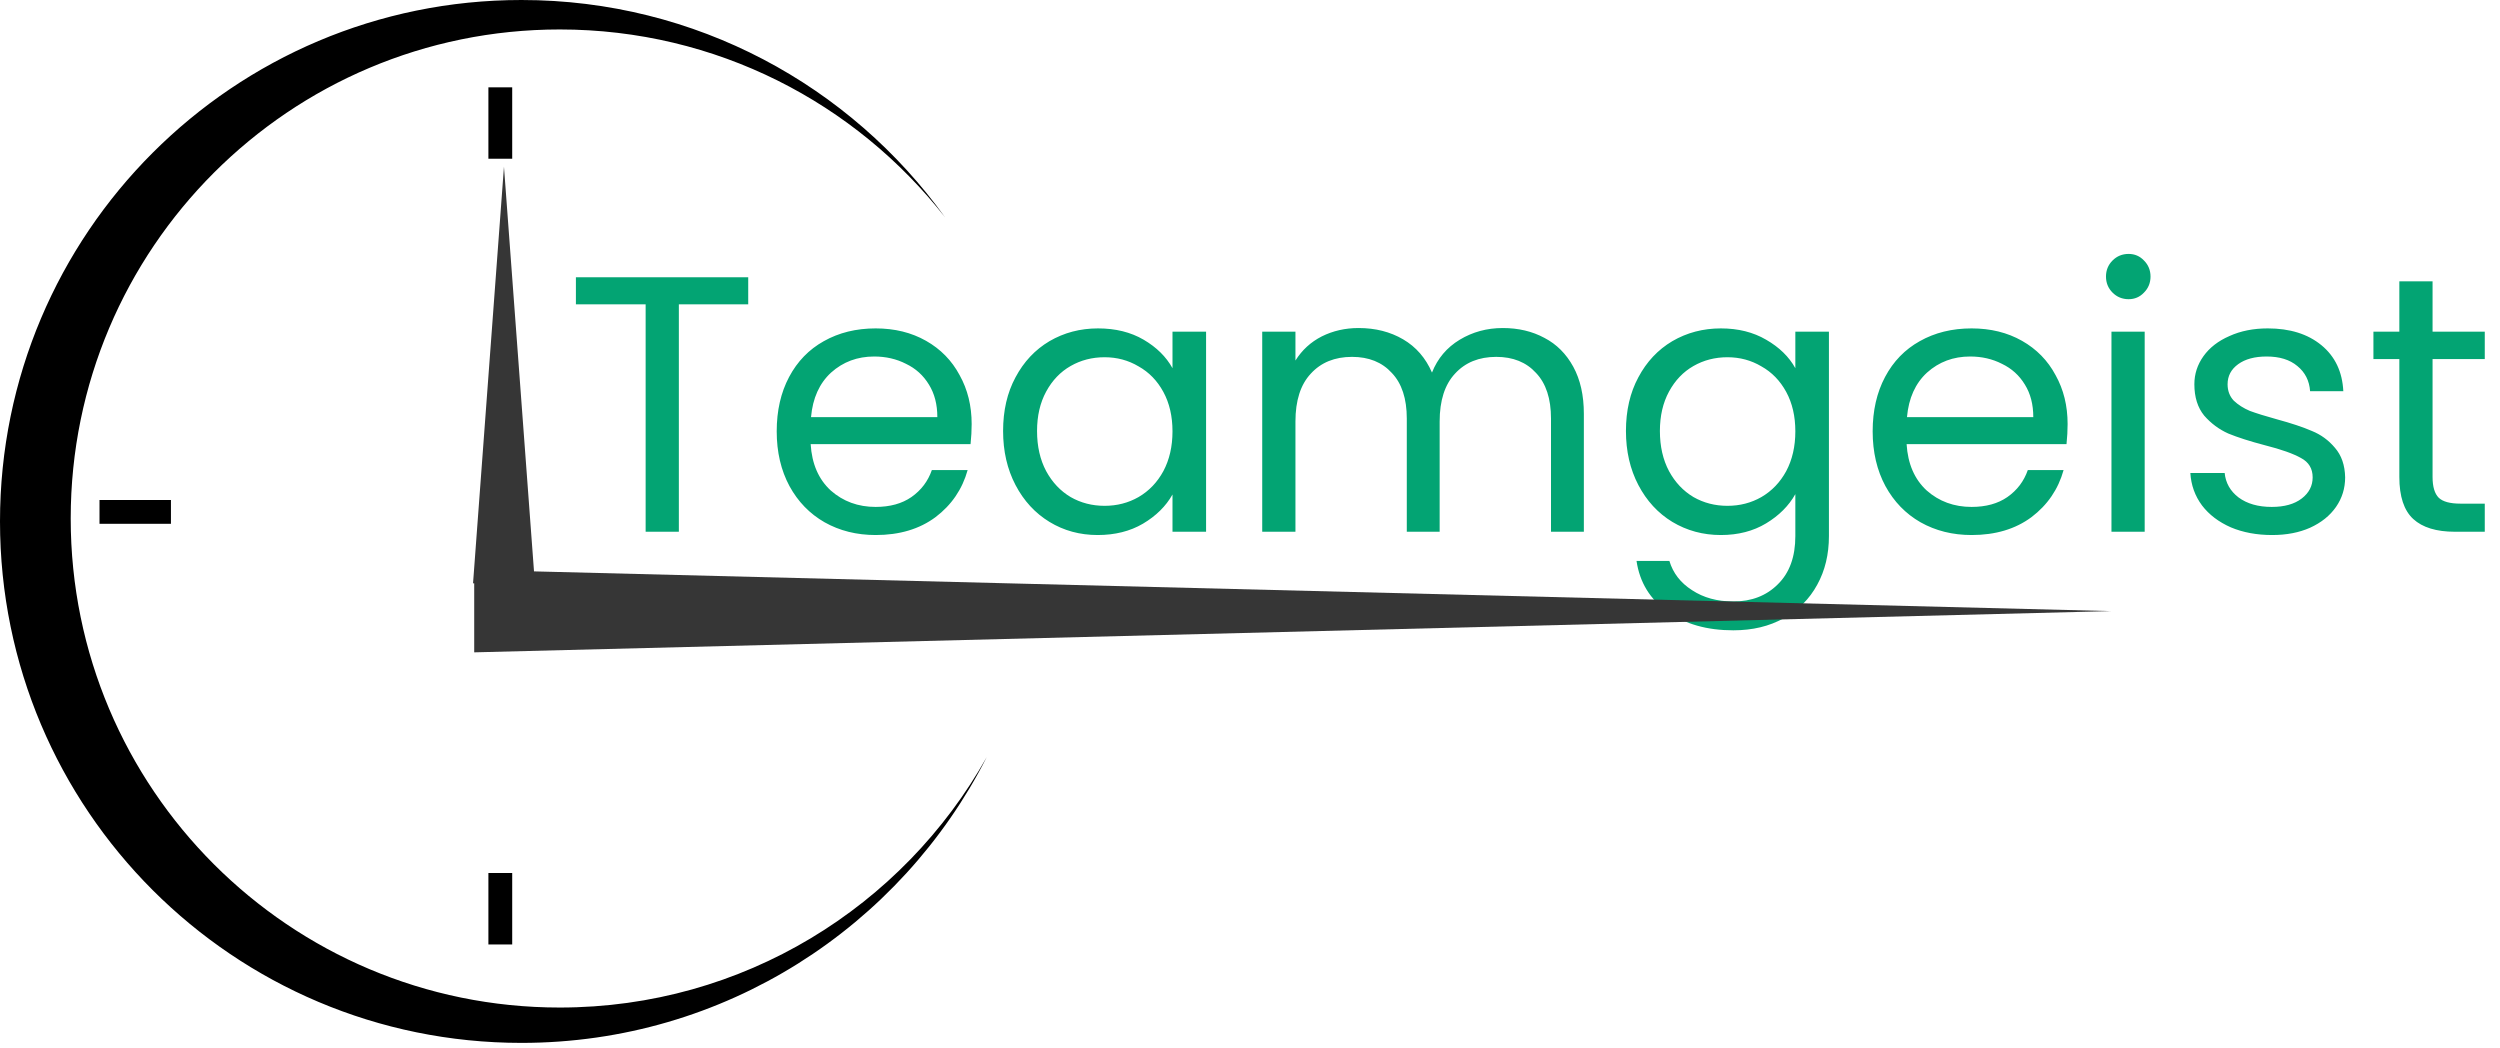
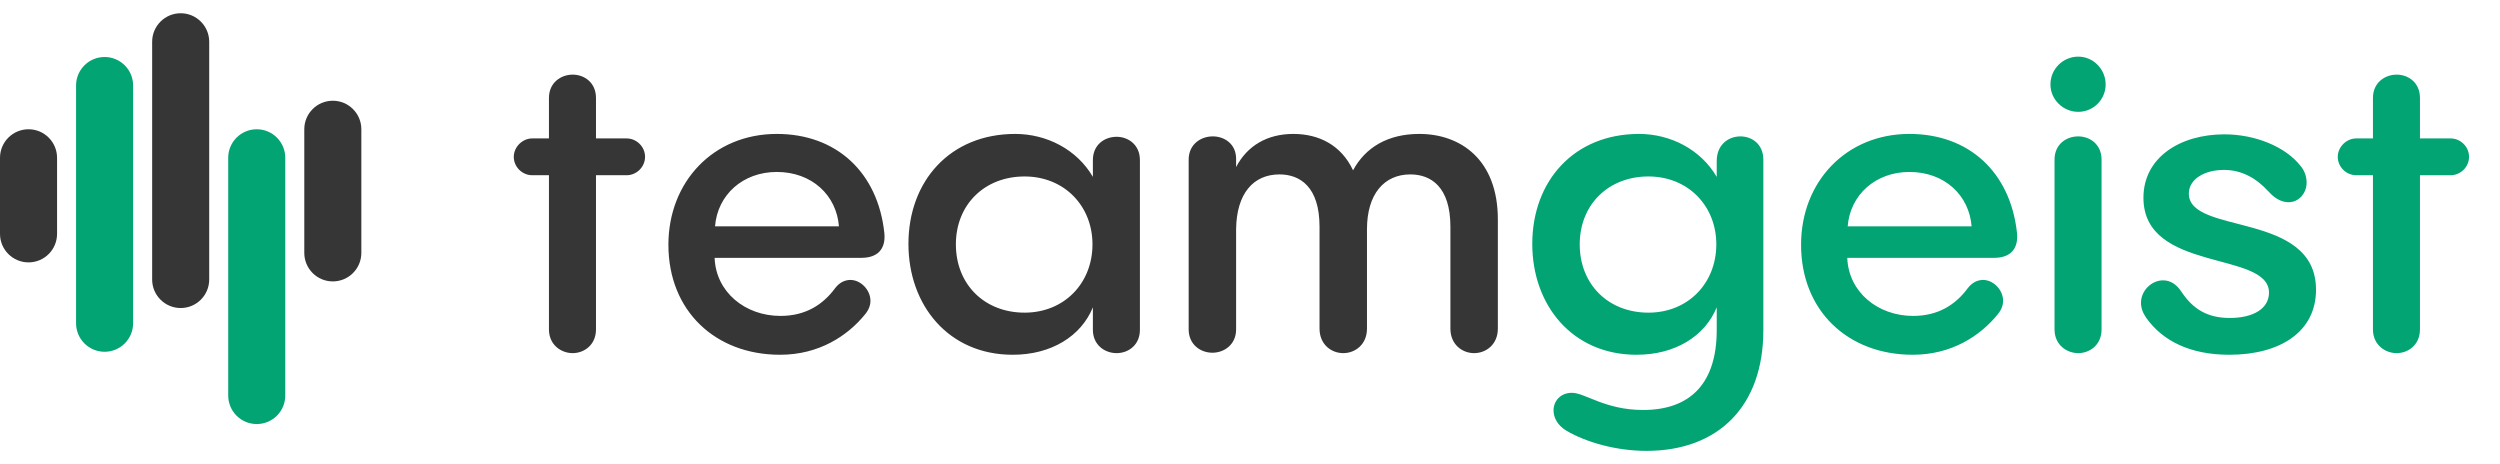
- <svg xmlns="http://www.w3.org/2000/svg" width="315" height="132" viewBox="0 0 315 132" fill="none">
-   <g id="logo">
-     <path id="Teamgeist" d="M94.276 34.938V38.342H85.536V67H81.35V38.342H72.564V34.938H94.276ZM122.429 53.43C122.429 54.227 122.383 55.071 122.291 55.96H102.143C102.296 58.444 103.139 60.391 104.673 61.802C106.237 63.182 108.123 63.872 110.331 63.872C112.14 63.872 113.643 63.458 114.839 62.63C116.065 61.771 116.924 60.637 117.415 59.226H121.923C121.248 61.649 119.899 63.627 117.875 65.16C115.851 66.663 113.336 67.414 110.331 67.414C107.939 67.414 105.792 66.877 103.891 65.804C102.02 64.731 100.548 63.213 99.475 61.25C98.401 59.257 97.865 56.957 97.865 54.35C97.865 51.743 98.386 49.459 99.429 47.496C100.471 45.533 101.928 44.031 103.799 42.988C105.7 41.915 107.877 41.378 110.331 41.378C112.723 41.378 114.839 41.899 116.679 42.942C118.519 43.985 119.929 45.426 120.911 47.266C121.923 49.075 122.429 51.13 122.429 53.43ZM118.105 52.556C118.105 50.961 117.752 49.597 117.047 48.462C116.341 47.297 115.375 46.423 114.149 45.84C112.953 45.227 111.619 44.92 110.147 44.92C108.031 44.92 106.221 45.595 104.719 46.944C103.247 48.293 102.403 50.164 102.189 52.556H118.105ZM126.39 54.304C126.39 51.728 126.911 49.474 127.954 47.542C128.997 45.579 130.423 44.061 132.232 42.988C134.072 41.915 136.111 41.378 138.35 41.378C140.558 41.378 142.475 41.853 144.1 42.804C145.725 43.755 146.937 44.951 147.734 46.392V41.792H151.966V67H147.734V62.308C146.906 63.78 145.664 65.007 144.008 65.988C142.383 66.939 140.481 67.414 138.304 67.414C136.065 67.414 134.041 66.862 132.232 65.758C130.423 64.654 128.997 63.105 127.954 61.112C126.911 59.119 126.39 56.849 126.39 54.304ZM147.734 54.35C147.734 52.449 147.351 50.793 146.584 49.382C145.817 47.971 144.775 46.898 143.456 46.162C142.168 45.395 140.742 45.012 139.178 45.012C137.614 45.012 136.188 45.38 134.9 46.116C133.612 46.852 132.585 47.925 131.818 49.336C131.051 50.747 130.668 52.403 130.668 54.304C130.668 56.236 131.051 57.923 131.818 59.364C132.585 60.775 133.612 61.863 134.9 62.63C136.188 63.366 137.614 63.734 139.178 63.734C140.742 63.734 142.168 63.366 143.456 62.63C144.775 61.863 145.817 60.775 146.584 59.364C147.351 57.923 147.734 56.251 147.734 54.35ZM189.354 41.332C191.317 41.332 193.065 41.746 194.598 42.574C196.131 43.371 197.343 44.583 198.232 46.208C199.121 47.833 199.566 49.811 199.566 52.142V67H195.426V52.74C195.426 50.225 194.797 48.309 193.54 46.99C192.313 45.641 190.642 44.966 188.526 44.966C186.349 44.966 184.616 45.671 183.328 47.082C182.04 48.462 181.396 50.471 181.396 53.108V67H177.256V52.74C177.256 50.225 176.627 48.309 175.37 46.99C174.143 45.641 172.472 44.966 170.356 44.966C168.179 44.966 166.446 45.671 165.158 47.082C163.87 48.462 163.226 50.471 163.226 53.108V67H159.04V41.792H163.226V45.426C164.054 44.107 165.158 43.095 166.538 42.39C167.949 41.685 169.497 41.332 171.184 41.332C173.3 41.332 175.171 41.807 176.796 42.758C178.421 43.709 179.633 45.104 180.43 46.944C181.135 45.165 182.301 43.785 183.926 42.804C185.551 41.823 187.361 41.332 189.354 41.332ZM216.829 41.378C219.006 41.378 220.907 41.853 222.533 42.804C224.189 43.755 225.415 44.951 226.213 46.392V41.792H230.445V67.552C230.445 69.852 229.954 71.891 228.973 73.67C227.991 75.479 226.581 76.89 224.741 77.902C222.931 78.914 220.815 79.42 218.393 79.42C215.081 79.42 212.321 78.638 210.113 77.074C207.905 75.51 206.601 73.379 206.203 70.68H210.343C210.803 72.213 211.753 73.44 213.195 74.36C214.636 75.311 216.369 75.786 218.393 75.786C220.693 75.786 222.563 75.065 224.005 73.624C225.477 72.183 226.213 70.159 226.213 67.552V62.262C225.385 63.734 224.158 64.961 222.533 65.942C220.907 66.923 219.006 67.414 216.829 67.414C214.59 67.414 212.551 66.862 210.711 65.758C208.901 64.654 207.475 63.105 206.433 61.112C205.39 59.119 204.869 56.849 204.869 54.304C204.869 51.728 205.39 49.474 206.433 47.542C207.475 45.579 208.901 44.061 210.711 42.988C212.551 41.915 214.59 41.378 216.829 41.378ZM226.213 54.35C226.213 52.449 225.829 50.793 225.063 49.382C224.296 47.971 223.253 46.898 221.935 46.162C220.647 45.395 219.221 45.012 217.657 45.012C216.093 45.012 214.667 45.38 213.379 46.116C212.091 46.852 211.063 47.925 210.297 49.336C209.53 50.747 209.147 52.403 209.147 54.304C209.147 56.236 209.53 57.923 210.297 59.364C211.063 60.775 212.091 61.863 213.379 62.63C214.667 63.366 216.093 63.734 217.657 63.734C219.221 63.734 220.647 63.366 221.935 62.63C223.253 61.863 224.296 60.775 225.063 59.364C225.829 57.923 226.213 56.251 226.213 54.35ZM260.519 53.43C260.519 54.227 260.473 55.071 260.381 55.96H240.233C240.386 58.444 241.229 60.391 242.763 61.802C244.327 63.182 246.213 63.872 248.421 63.872C250.23 63.872 251.733 63.458 252.929 62.63C254.155 61.771 255.014 60.637 255.505 59.226H260.013C259.338 61.649 257.989 63.627 255.965 65.16C253.941 66.663 251.426 67.414 248.421 67.414C246.029 67.414 243.882 66.877 241.981 65.804C240.11 64.731 238.638 63.213 237.565 61.25C236.491 59.257 235.955 56.957 235.955 54.35C235.955 51.743 236.476 49.459 237.519 47.496C238.561 45.533 240.018 44.031 241.889 42.988C243.79 41.915 245.967 41.378 248.421 41.378C250.813 41.378 252.929 41.899 254.769 42.942C256.609 43.985 258.019 45.426 259.001 47.266C260.013 49.075 260.519 51.13 260.519 53.43ZM256.195 52.556C256.195 50.961 255.842 49.597 255.137 48.462C254.431 47.297 253.465 46.423 252.239 45.84C251.043 45.227 249.709 44.92 248.237 44.92C246.121 44.92 244.311 45.595 242.809 46.944C241.337 48.293 240.493 50.164 240.279 52.556H256.195ZM268.206 37.698C267.409 37.698 266.734 37.422 266.182 36.87C265.63 36.318 265.354 35.643 265.354 34.846C265.354 34.049 265.63 33.374 266.182 32.822C266.734 32.27 267.409 31.994 268.206 31.994C268.973 31.994 269.617 32.27 270.138 32.822C270.69 33.374 270.966 34.049 270.966 34.846C270.966 35.643 270.69 36.318 270.138 36.87C269.617 37.422 268.973 37.698 268.206 37.698ZM270.23 41.792V67H266.044V41.792H270.23ZM286.288 67.414C284.356 67.414 282.624 67.092 281.09 66.448C279.557 65.773 278.346 64.853 277.456 63.688C276.567 62.492 276.076 61.127 275.984 59.594H280.308C280.431 60.851 281.014 61.879 282.056 62.676C283.13 63.473 284.525 63.872 286.242 63.872C287.837 63.872 289.094 63.519 290.014 62.814C290.934 62.109 291.394 61.219 291.394 60.146C291.394 59.042 290.904 58.229 289.922 57.708C288.941 57.156 287.423 56.619 285.368 56.098C283.498 55.607 281.964 55.117 280.768 54.626C279.603 54.105 278.591 53.353 277.732 52.372C276.904 51.36 276.49 50.041 276.49 48.416C276.49 47.128 276.874 45.947 277.64 44.874C278.407 43.801 279.496 42.957 280.906 42.344C282.317 41.7 283.927 41.378 285.736 41.378C288.527 41.378 290.781 42.083 292.498 43.494C294.216 44.905 295.136 46.837 295.258 49.29H291.072C290.98 47.971 290.444 46.913 289.462 46.116C288.512 45.319 287.224 44.92 285.598 44.92C284.096 44.92 282.9 45.242 282.01 45.886C281.121 46.53 280.676 47.373 280.676 48.416C280.676 49.244 280.937 49.934 281.458 50.486C282.01 51.007 282.685 51.437 283.482 51.774C284.31 52.081 285.445 52.433 286.886 52.832C288.696 53.323 290.168 53.813 291.302 54.304C292.437 54.764 293.403 55.469 294.2 56.42C295.028 57.371 295.458 58.613 295.488 60.146C295.488 61.526 295.105 62.768 294.338 63.872C293.572 64.976 292.483 65.85 291.072 66.494C289.692 67.107 288.098 67.414 286.288 67.414ZM306.503 45.242V60.1C306.503 61.327 306.764 62.201 307.285 62.722C307.807 63.213 308.711 63.458 309.999 63.458H313.081V67H309.309C306.979 67 305.231 66.463 304.065 65.39C302.9 64.317 302.317 62.553 302.317 60.1V45.242H299.051V41.792H302.317V35.444H306.503V41.792H313.081V45.242H306.503Z" fill="#03A473" />
-     <path id="Union" fill-rule="evenodd" clip-rule="evenodd" d="M70.528 3.712C90.247 3.712 107.803 12.975 119.081 27.386C107.155 10.801 87.69 0 65.702 0C29.416 0 0 29.416 0 65.702C0 101.989 29.416 131.404 65.702 131.404C91.305 131.404 113.488 116.76 124.33 95.39C113.787 114.221 93.644 126.95 70.528 126.95C36.497 126.95 8.909 99.362 8.909 65.331C8.909 31.3 36.497 3.712 70.528 3.712ZM12.538 66H21.538V63H12.538V66ZM61.538 119V110H64.538V119H61.538ZM61.538 11V20H64.538V11H61.538Z" fill="black" />
-     <path id="Union_2" fill-rule="evenodd" clip-rule="evenodd" d="M67.285 71.994L63.5 21L59.603 73.5H59.75V82.196L266 77L67.285 71.994Z" fill="#363636" />
-   </g>
+ <svg xmlns="http://www.w3.org/2000/svg" width="221" height="41" viewBox="0 0 221 41" fill="none">
+   <path d="M52.685 12.237V8.658C52.685 7.284 51.636 6.597 50.624 6.597C49.612 6.597 48.527 7.284 48.527 8.658V12.237H47.045C46.177 12.237 45.418 12.996 45.418 13.864C45.418 14.767 46.177 15.49 47.045 15.49H48.527V29.12C48.527 30.494 49.612 31.217 50.624 31.217C51.636 31.217 52.685 30.494 52.685 29.12V15.49H55.396C56.264 15.49 57.023 14.767 57.023 13.864C57.023 12.96 56.264 12.237 55.396 12.237H52.685ZM78.176 20.588C77.598 15.237 73.946 11.839 68.668 11.839C63.064 11.839 59.087 16.069 59.087 21.636C59.087 27.493 63.245 31.361 68.957 31.361C72.392 31.361 74.922 29.698 76.477 27.782C76.802 27.385 76.947 26.987 76.947 26.589C76.947 25.613 76.079 24.746 75.175 24.746C74.705 24.746 74.199 24.962 73.802 25.505C72.753 26.915 71.235 27.927 68.993 27.927C65.884 27.927 63.281 25.83 63.173 22.793H76.151C77.561 22.793 78.321 22.034 78.176 20.588ZM68.668 15.201C71.777 15.201 73.946 17.262 74.163 20.009H63.209C63.426 17.226 65.667 15.201 68.668 15.201ZM98.708 12.092C97.659 12.092 96.611 12.779 96.611 14.153V15.635C95.201 13.213 92.526 11.839 89.742 11.839C83.994 11.839 80.306 15.997 80.306 21.564C80.306 26.987 83.849 31.361 89.525 31.361C92.923 31.361 95.562 29.735 96.611 27.168V29.156C96.611 30.494 97.659 31.217 98.708 31.217C99.756 31.217 100.768 30.494 100.768 29.156V14.153C100.768 12.779 99.72 12.092 98.708 12.092ZM90.573 27.638C87.03 27.638 84.5 25.143 84.5 21.6C84.5 18.093 87.03 15.599 90.573 15.599C94.08 15.599 96.575 18.202 96.575 21.6C96.575 25.035 94.08 27.638 90.573 27.638ZM125.468 11.839C122.684 11.839 120.696 13.032 119.611 15.057C118.563 12.815 116.575 11.839 114.333 11.839C112.019 11.839 110.248 12.887 109.272 14.767V14.044C109.272 12.707 108.223 12.056 107.211 12.056C106.163 12.056 105.078 12.743 105.078 14.117V29.12C105.078 30.458 106.126 31.181 107.175 31.181C108.223 31.181 109.272 30.458 109.272 29.12V20.263C109.308 17.117 110.79 15.418 113.104 15.418C114.912 15.418 116.647 16.503 116.647 20.046V29.048C116.647 30.458 117.695 31.217 118.744 31.217C119.792 31.217 120.841 30.458 120.841 29.048V20.263C120.841 17.154 122.359 15.418 124.673 15.418C126.481 15.418 128.216 16.503 128.216 20.046V29.048C128.216 30.458 129.264 31.217 130.313 31.217C131.361 31.217 132.41 30.458 132.41 29.048V19.395C132.41 14.117 129.12 11.839 125.468 11.839Z" fill="#363636" />
+   <path d="M153.855 12.056C152.807 12.056 151.758 12.779 151.758 14.225V15.635C150.348 13.213 147.673 11.839 144.889 11.839C139.141 11.839 135.453 15.997 135.453 21.564C135.453 26.987 138.996 31.361 144.672 31.361C148.071 31.361 150.71 29.735 151.758 27.168V29.192C151.758 33.748 149.553 36.242 145.251 36.242C141.888 36.242 140.117 34.724 138.96 34.724C137.948 34.724 137.333 35.447 137.333 36.278C137.333 36.929 137.695 37.616 138.49 38.086C140.225 39.098 142.865 39.857 145.54 39.857C151.939 39.857 155.88 35.881 155.88 29.192V14.117C155.88 12.743 154.867 12.056 153.855 12.056ZM145.721 27.638C142.178 27.638 139.647 25.143 139.647 21.6C139.647 18.093 142.178 15.599 145.721 15.599C149.227 15.599 151.722 18.202 151.722 21.6C151.722 25.035 149.227 27.638 145.721 27.638ZM178.302 20.588C177.724 15.237 174.073 11.839 168.794 11.839C163.191 11.839 159.214 16.069 159.214 21.636C159.214 27.493 163.371 31.361 169.084 31.361C172.518 31.361 175.049 29.698 176.603 27.782C176.929 27.385 177.073 26.987 177.073 26.589C177.073 25.613 176.206 24.746 175.302 24.746C174.832 24.746 174.326 24.962 173.928 25.505C172.88 26.915 171.361 27.927 169.12 27.927C166.011 27.927 163.408 25.83 163.299 22.793H176.278C177.688 22.793 178.447 22.034 178.302 20.588ZM168.794 15.201C171.903 15.201 174.073 17.262 174.29 20.009H163.335C163.552 17.226 165.794 15.201 168.794 15.201ZM183.717 9.887C185.055 9.887 186.139 8.802 186.139 7.465C186.139 6.127 185.055 5.006 183.717 5.006C182.38 5.006 181.259 6.091 181.259 7.465C181.259 8.802 182.38 9.887 183.717 9.887ZM181.62 29.12C181.62 30.494 182.705 31.217 183.717 31.217C184.729 31.217 185.778 30.494 185.778 29.12V14.117C185.778 12.743 184.729 12.056 183.717 12.056C182.669 12.056 181.62 12.743 181.62 14.117V29.12ZM197.072 31.361C201.555 31.361 204.736 29.337 204.736 25.613C204.736 18.636 193.493 20.805 193.493 17.117C193.493 15.816 194.903 15.02 196.602 15.02C198.157 15.02 199.458 15.743 200.543 16.936C201.157 17.623 201.772 17.877 202.314 17.877C203.218 17.877 203.905 17.081 203.905 16.141C203.905 15.671 203.76 15.129 203.363 14.659C202.025 12.96 199.35 11.875 196.638 11.875C192.698 11.875 189.48 13.936 189.48 17.479C189.48 24.131 200.579 22.143 200.579 25.866C200.579 27.276 199.205 28.108 197.108 28.108C195.12 28.108 193.854 27.312 192.842 25.794C192.372 25.071 191.794 24.782 191.215 24.782C190.203 24.782 189.263 25.686 189.263 26.77C189.263 27.204 189.408 27.638 189.733 28.108C191.179 30.132 193.601 31.361 197.072 31.361ZM213.925 12.237V8.658C213.925 7.284 212.877 6.597 211.864 6.597C210.852 6.597 209.768 7.284 209.768 8.658V12.237H208.285C207.418 12.237 206.658 12.996 206.658 13.864C206.658 14.767 207.418 15.49 208.285 15.49H209.768V29.12C209.768 30.494 210.852 31.217 211.864 31.217C212.877 31.217 213.925 30.494 213.925 29.12V15.49H216.637C217.504 15.49 218.264 14.767 218.264 13.864C218.264 12.96 217.504 12.237 216.637 12.237H213.925Z" fill="#03A473" />
+   <rect y="11.427" width="5.044" height="11.768" rx="2.522" fill="#363636" />
+   <rect x="26.899" y="8.905" width="5.044" height="15.972" rx="2.522" fill="#363636" />
+   <rect x="6.724" y="5.038" width="5.044" height="26.059" rx="2.522" fill="#03A473" />
+   <rect x="13.45" y="1.171" width="5.044" height="26.059" rx="2.522" fill="#363636" />
+   <rect x="20.174" y="11.427" width="5.044" height="26.059" rx="2.522" fill="#03A473" />
</svg>
